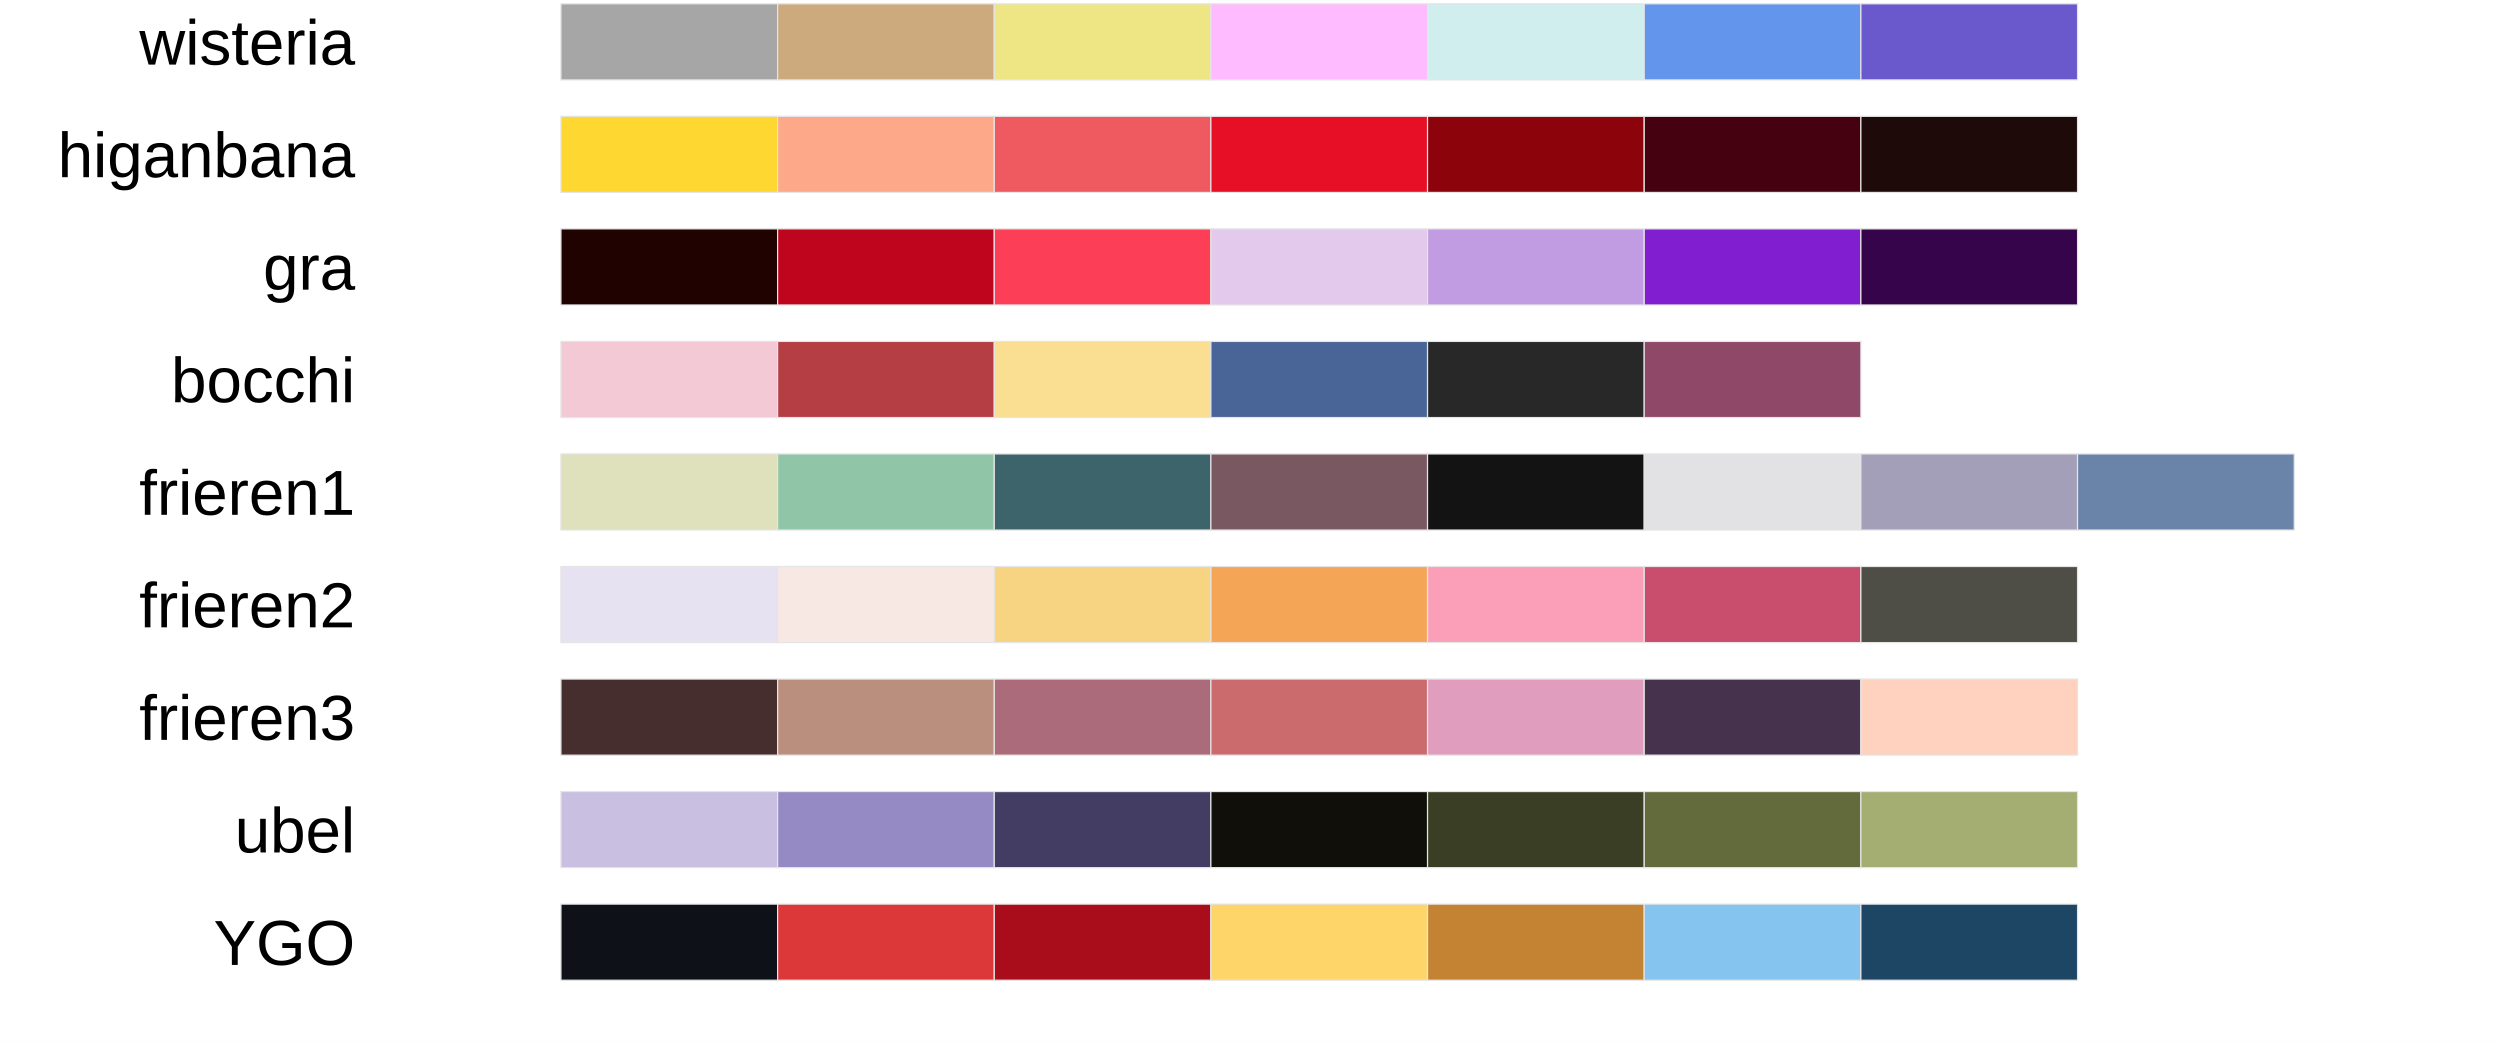
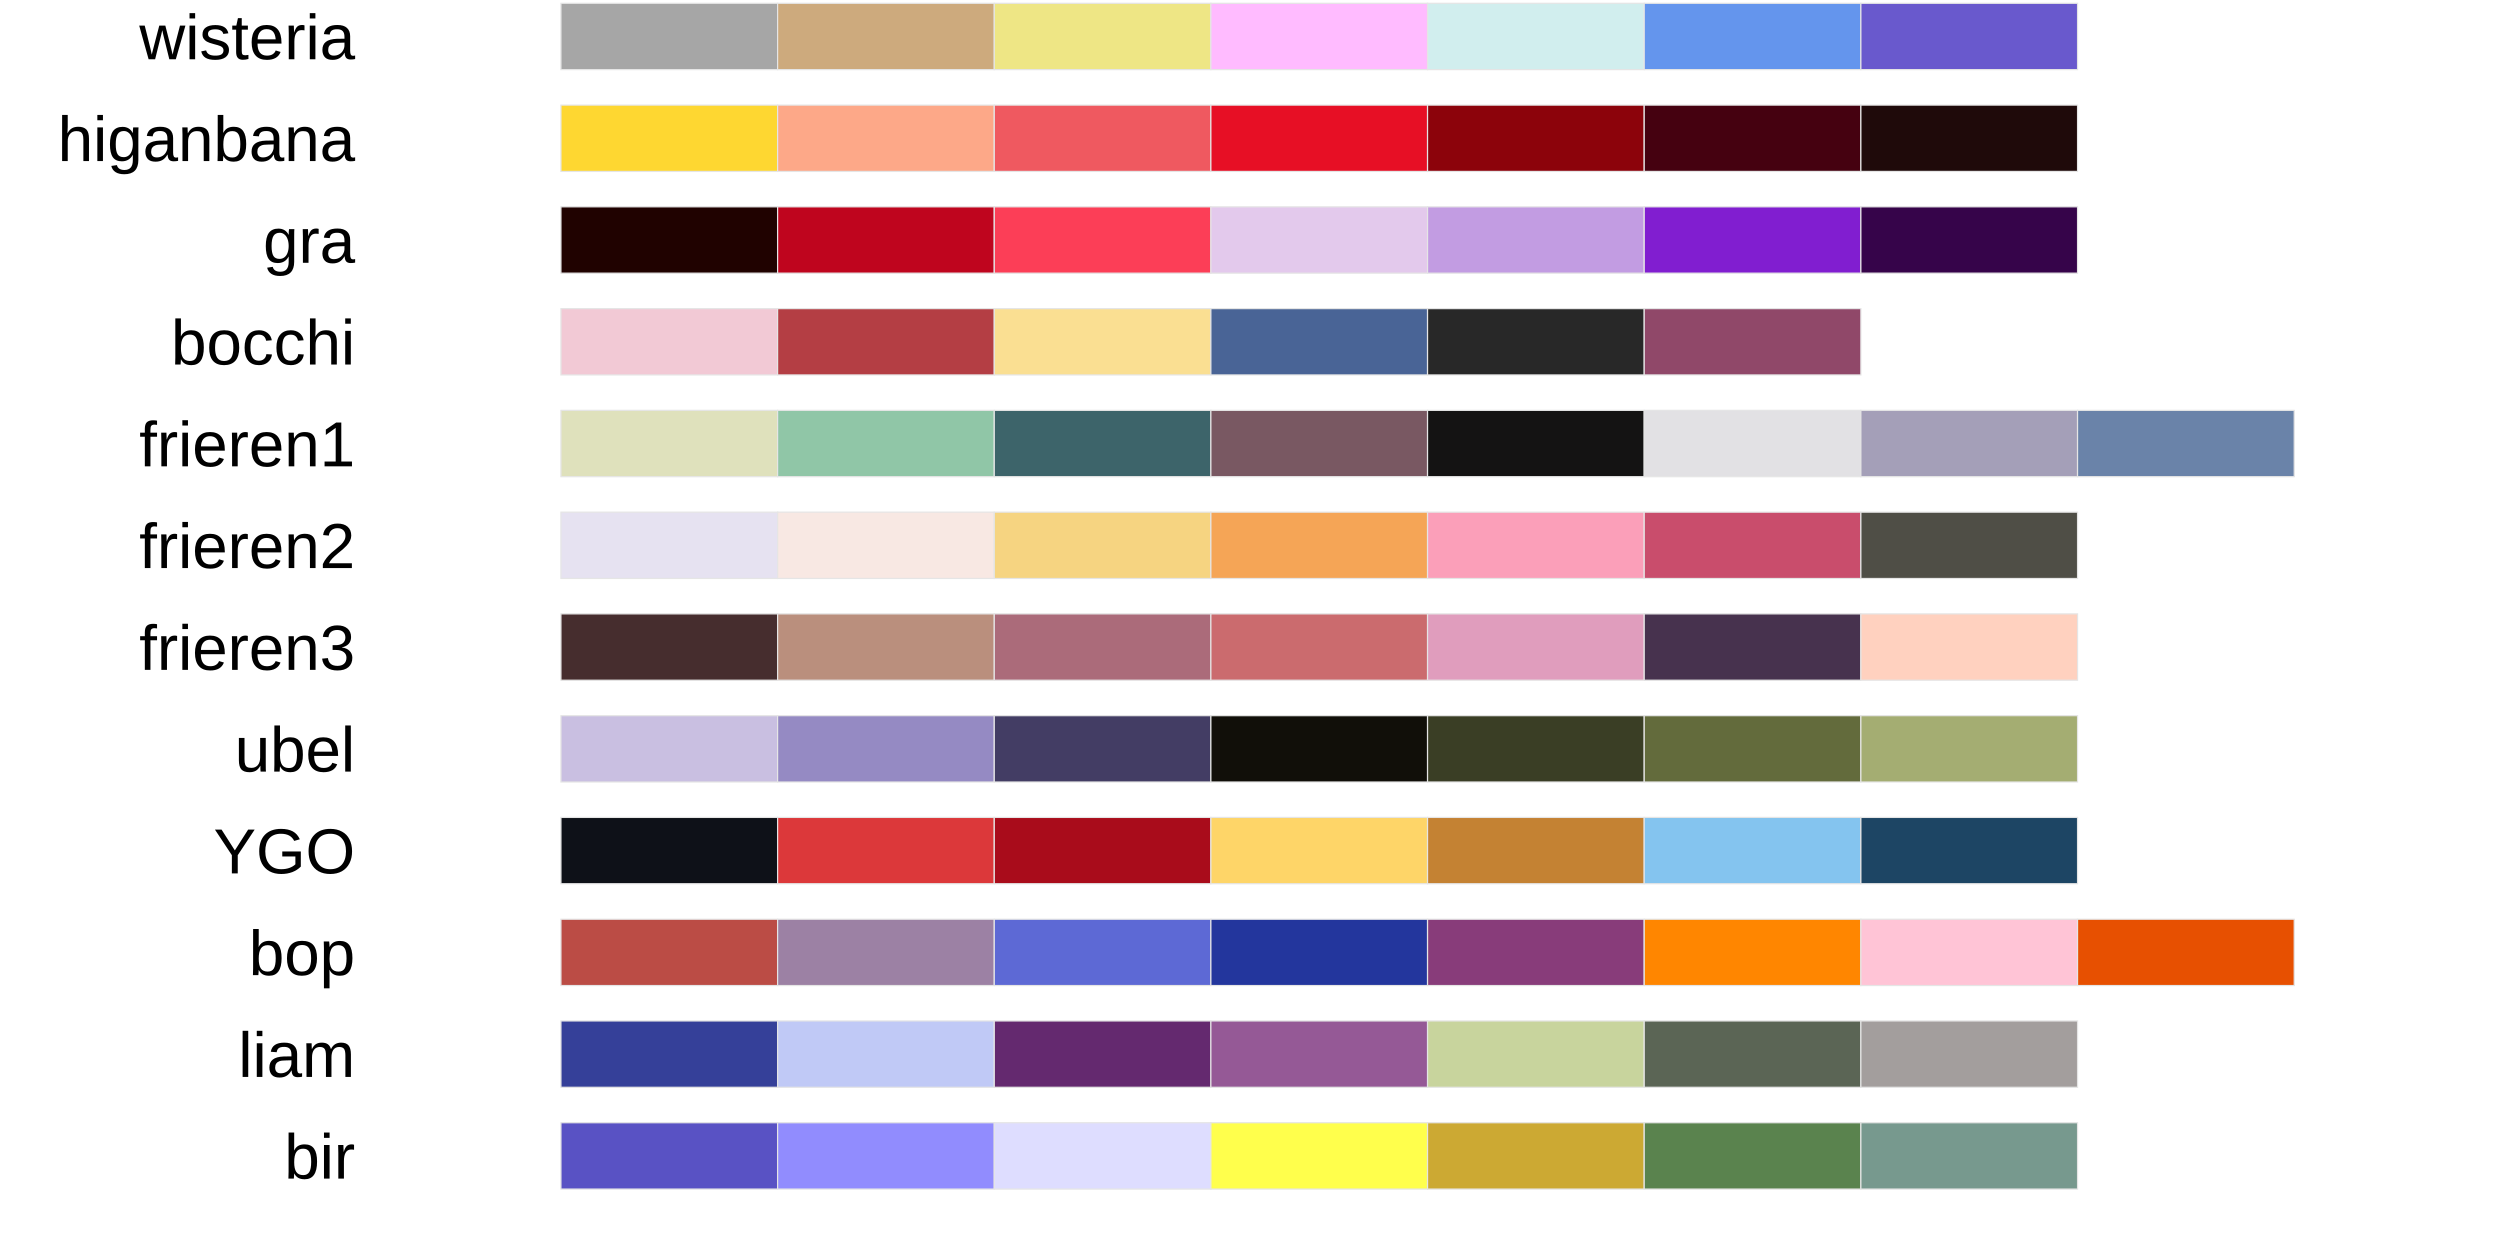
- <svg xmlns="http://www.w3.org/2000/svg" class="svglite" width="432.00pt" height="180.00pt" viewBox="0 0 432.00 180.00">
+ <svg xmlns="http://www.w3.org/2000/svg" class="svglite" width="432.00pt" height="216.00pt" viewBox="0 0 432.00 216.00">
  <defs>
    <style type="text/css">
    .svglite line, .svglite polyline, .svglite polygon, .svglite path, .svglite rect, .svglite circle {
      fill: none;
      stroke: #000000;
      stroke-linecap: round;
      stroke-linejoin: round;
      stroke-miterlimit: 10.00;
    }
    .svglite text {
      white-space: pre;
    }
  </style>
  </defs>
  <rect width="100%" height="100%" style="stroke: none; fill: none;" />
  <defs>
-     <clipPath id="cpMC4wMHw0MzIuMDB8MC4wMHwxODAuMDA=">
-       <rect x="0.00" y="0.00" width="432.00" height="180.00" />
-     </clipPath>
-   </defs>
-   <g clip-path="url(#cpMC4wMHw0MzIuMDB8MC4wMHwxODAuMDA=)">
-     <rect x="-0" y="0.00" width="432.00" height="180.00" style="stroke-width: 1.07; stroke: #FFFFFF; fill: #FFFFFF;" />
-   </g>
-   <defs>
-     <clipPath id="cpNjEuMzZ8NDMyLjAwfDAuMDB8MTcwLjA0">
-       <rect x="61.36" y="0.00" width="370.64" height="170.04" />
-     </clipPath>
-   </defs>
-   <g clip-path="url(#cpNjEuMzZ8NDMyLjAwfDAuMDB8MTcwLjA0)">
+     <clipPath id="cpMC4wMHw0MzIuMDB8MC4wMHwyMTYuMDA=">
+       <rect x="0.00" y="0.00" width="432.00" height="216.00" />
+     </clipPath>
+   </defs>
+   <g clip-path="url(#cpMC4wMHw0MzIuMDB8MC4wMHwyMTYuMDA=)">
+     <rect x="-0" y="-0" width="432.00" height="216.00" style="stroke-width: 1.07; stroke: #FFFFFF; fill: #FFFFFF;" />
+   </g>
+   <defs>
+     <clipPath id="cpNjEuMzZ8NDMyLjAwfDAuMDB8MjA2LjA0">
+       <rect x="61.36" y="0.00" width="370.64" height="206.04" />
+     </clipPath>
+   </defs>
+   <g clip-path="url(#cpNjEuMzZ8NDMyLjAwfDAuMDB8MjA2LjA0)">
</g>
-   <g clip-path="url(#cpMC4wMHw0MzIuMDB8MC4wMHwxODAuMDA=)">
+   <g clip-path="url(#cpMC4wMHw0MzIuMDB8MC4wMHwyMTYuMDA=)">
</g>
  <defs>
-     <clipPath id="cpNjEuMzZ8NDMyLjAwfDAuMDB8MTQuNDc=">
-       <rect x="61.36" y="0.00" width="370.64" height="14.47" />
-     </clipPath>
-   </defs>
-   <g clip-path="url(#cpNjEuMzZ8NDMyLjAwfDAuMDB8MTQuNDc=)">
-     <rect x="96.93" y="0.66" width="37.44" height="13.15" style="stroke-width: 0.21; stroke: #E5E5E5; stroke-linecap: butt; stroke-linejoin: miter; fill: #A6A6A6;" />
-     <rect x="134.37" y="0.66" width="37.44" height="13.15" style="stroke-width: 0.21; stroke: #E5E5E5; stroke-linecap: butt; stroke-linejoin: miter; fill: #CDAA7D;" />
-     <rect x="171.81" y="0.66" width="37.44" height="13.15" style="stroke-width: 0.21; stroke: #E5E5E5; stroke-linecap: butt; stroke-linejoin: miter; fill: #EEE685;" />
-     <rect x="209.24" y="0.66" width="37.44" height="13.15" style="stroke-width: 0.21; stroke: #E5E5E5; stroke-linecap: butt; stroke-linejoin: miter; fill: #FFBBFF;" />
-     <rect x="246.68" y="0.66" width="37.44" height="13.15" style="stroke-width: 0.21; stroke: #E5E5E5; stroke-linecap: butt; stroke-linejoin: miter; fill: #D1EEEE;" />
-     <rect x="284.12" y="0.66" width="37.44" height="13.15" style="stroke-width: 0.21; stroke: #E5E5E5; stroke-linecap: butt; stroke-linejoin: miter; fill: #6495ED;" />
-     <rect x="321.56" y="0.66" width="37.44" height="13.15" style="stroke-width: 0.21; stroke: #E5E5E5; stroke-linecap: butt; stroke-linejoin: miter; fill: #6959CD;" />
-   </g>
-   <g clip-path="url(#cpMC4wMHw0MzIuMDB8MC4wMHwxODAuMDA=)">
-     <text x="61.36" y="11.17" text-anchor="end" style="font-size: 11.00px; font-family: &quot;Arial&quot;;" textLength="37.29px" lengthAdjust="spacingAndGlyphs">wisteria</text>
-   </g>
-   <defs>
-     <clipPath id="cpNjEuMzZ8NDMyLjAwfDE5LjQ1fDMzLjkx">
-       <rect x="61.36" y="19.45" width="370.64" height="14.47" />
-     </clipPath>
-   </defs>
-   <g clip-path="url(#cpNjEuMzZ8NDMyLjAwfDE5LjQ1fDMzLjkx)">
-     <rect x="96.93" y="20.10" width="37.44" height="13.15" style="stroke-width: 0.21; stroke: #E5E5E5; stroke-linecap: butt; stroke-linejoin: miter; fill: #FED731;" />
-     <rect x="134.37" y="20.10" width="37.44" height="13.15" style="stroke-width: 0.21; stroke: #E5E5E5; stroke-linecap: butt; stroke-linejoin: miter; fill: #FDA888;" />
-     <rect x="171.81" y="20.10" width="37.44" height="13.15" style="stroke-width: 0.21; stroke: #E5E5E5; stroke-linecap: butt; stroke-linejoin: miter; fill: #EF5960;" />
-     <rect x="209.24" y="20.10" width="37.44" height="13.15" style="stroke-width: 0.21; stroke: #E5E5E5; stroke-linecap: butt; stroke-linejoin: miter; fill: #E70F25;" />
-     <rect x="246.68" y="20.10" width="37.44" height="13.15" style="stroke-width: 0.21; stroke: #E5E5E5; stroke-linecap: butt; stroke-linejoin: miter; fill: #8C030B;" />
-     <rect x="284.12" y="20.10" width="37.44" height="13.15" style="stroke-width: 0.21; stroke: #E5E5E5; stroke-linecap: butt; stroke-linejoin: miter; fill: #450110;" />
-     <rect x="321.56" y="20.10" width="37.44" height="13.15" style="stroke-width: 0.21; stroke: #E5E5E5; stroke-linecap: butt; stroke-linejoin: miter; fill: #1F0A0A;" />
-   </g>
-   <g clip-path="url(#cpMC4wMHw0MzIuMDB8MC4wMHwxODAuMDA=)">
-     <text x="61.36" y="30.62" text-anchor="end" style="font-size: 11.00px; font-family: &quot;Arial&quot;;" textLength="51.40px" lengthAdjust="spacingAndGlyphs">higanbana</text>
-   </g>
-   <defs>
-     <clipPath id="cpNjEuMzZ8NDMyLjAwfDM4Ljg5fDUzLjM2">
-       <rect x="61.36" y="38.89" width="370.64" height="14.47" />
-     </clipPath>
-   </defs>
-   <g clip-path="url(#cpNjEuMzZ8NDMyLjAwfDM4Ljg5fDUzLjM2)">
-     <rect x="96.93" y="39.55" width="37.44" height="13.15" style="stroke-width: 0.21; stroke: #E5E5E5; stroke-linecap: butt; stroke-linejoin: miter; fill: #200200;" />
-     <rect x="134.37" y="39.55" width="37.44" height="13.15" style="stroke-width: 0.21; stroke: #E5E5E5; stroke-linecap: butt; stroke-linejoin: miter; fill: #BF051E;" />
-     <rect x="171.81" y="39.55" width="37.44" height="13.15" style="stroke-width: 0.21; stroke: #E5E5E5; stroke-linecap: butt; stroke-linejoin: miter; fill: #FC3E57;" />
-     <rect x="209.24" y="39.55" width="37.44" height="13.15" style="stroke-width: 0.21; stroke: #E5E5E5; stroke-linecap: butt; stroke-linejoin: miter; fill: #E3C9EC;" />
-     <rect x="246.68" y="39.55" width="37.44" height="13.15" style="stroke-width: 0.21; stroke: #E5E5E5; stroke-linecap: butt; stroke-linejoin: miter; fill: #C29CE2;" />
-     <rect x="284.12" y="39.55" width="37.44" height="13.15" style="stroke-width: 0.21; stroke: #E5E5E5; stroke-linecap: butt; stroke-linejoin: miter; fill: #811ED0;" />
-     <rect x="321.56" y="39.55" width="37.44" height="13.15" style="stroke-width: 0.21; stroke: #E5E5E5; stroke-linecap: butt; stroke-linejoin: miter; fill: #36044A;" />
-   </g>
-   <g clip-path="url(#cpMC4wMHw0MzIuMDB8MC4wMHwxODAuMDA=)">
-     <text x="61.36" y="50.06" text-anchor="end" style="font-size: 11.00px; font-family: &quot;Arial&quot;;" textLength="15.90px" lengthAdjust="spacingAndGlyphs">gra</text>
-   </g>
-   <defs>
-     <clipPath id="cpNjEuMzZ8NDMyLjAwfDU4LjM0fDcyLjgw">
-       <rect x="61.36" y="58.34" width="370.64" height="14.47" />
-     </clipPath>
-   </defs>
-   <g clip-path="url(#cpNjEuMzZ8NDMyLjAwfDU4LjM0fDcyLjgw)">
-     <rect x="96.93" y="59.00" width="37.44" height="13.15" style="stroke-width: 0.21; stroke: #E5E5E5; stroke-linecap: butt; stroke-linejoin: miter; fill: #F2C9D5;" />
-     <rect x="134.37" y="59.00" width="37.44" height="13.15" style="stroke-width: 0.21; stroke: #E5E5E5; stroke-linecap: butt; stroke-linejoin: miter; fill: #B43E44;" />
-     <rect x="171.81" y="59.00" width="37.44" height="13.15" style="stroke-width: 0.21; stroke: #E5E5E5; stroke-linecap: butt; stroke-linejoin: miter; fill: #FADF92;" />
-     <rect x="209.24" y="59.00" width="37.44" height="13.15" style="stroke-width: 0.21; stroke: #E5E5E5; stroke-linecap: butt; stroke-linejoin: miter; fill: #496496;" />
-     <rect x="246.68" y="59.00" width="37.44" height="13.15" style="stroke-width: 0.21; stroke: #E5E5E5; stroke-linecap: butt; stroke-linejoin: miter; fill: #282828;" />
-     <rect x="284.12" y="59.00" width="37.44" height="13.15" style="stroke-width: 0.21; stroke: #E5E5E5; stroke-linecap: butt; stroke-linejoin: miter; fill: #904869;" />
-   </g>
-   <g clip-path="url(#cpMC4wMHw0MzIuMDB8MC4wMHwxODAuMDA=)">
-     <text x="61.36" y="69.51" text-anchor="end" style="font-size: 11.00px; font-family: &quot;Arial&quot;;" textLength="31.80px" lengthAdjust="spacingAndGlyphs">bocchi</text>
-   </g>
-   <defs>
-     <clipPath id="cpNjEuMzZ8NDMyLjAwfDc3Ljc5fDkyLjI1">
-       <rect x="61.36" y="77.79" width="370.64" height="14.47" />
-     </clipPath>
-   </defs>
-   <g clip-path="url(#cpNjEuMzZ8NDMyLjAwfDc3Ljc5fDkyLjI1)">
-     <rect x="96.93" y="78.44" width="37.44" height="13.15" style="stroke-width: 0.21; stroke: #E5E5E5; stroke-linecap: butt; stroke-linejoin: miter; fill: #DFE1BC;" />
-     <rect x="134.37" y="78.44" width="37.44" height="13.15" style="stroke-width: 0.21; stroke: #E5E5E5; stroke-linecap: butt; stroke-linejoin: miter; fill: #90C6A7;" />
-     <rect x="171.81" y="78.44" width="37.44" height="13.15" style="stroke-width: 0.21; stroke: #E5E5E5; stroke-linecap: butt; stroke-linejoin: miter; fill: #3D646A;" />
-     <rect x="209.24" y="78.44" width="37.44" height="13.15" style="stroke-width: 0.21; stroke: #E5E5E5; stroke-linecap: butt; stroke-linejoin: miter; fill: #795862;" />
-     <rect x="246.68" y="78.44" width="37.44" height="13.15" style="stroke-width: 0.21; stroke: #E5E5E5; stroke-linecap: butt; stroke-linejoin: miter; fill: #141313;" />
-     <rect x="284.12" y="78.44" width="37.44" height="13.15" style="stroke-width: 0.21; stroke: #E5E5E5; stroke-linecap: butt; stroke-linejoin: miter; fill: #E2E1E4;" />
-     <rect x="321.56" y="78.44" width="37.44" height="13.15" style="stroke-width: 0.21; stroke: #E5E5E5; stroke-linecap: butt; stroke-linejoin: miter; fill: #A49FB8;" />
-     <rect x="359.00" y="78.44" width="37.44" height="13.15" style="stroke-width: 0.21; stroke: #E5E5E5; stroke-linecap: butt; stroke-linejoin: miter; fill: #6A83A9;" />
-   </g>
-   <g clip-path="url(#cpMC4wMHw0MzIuMDB8MC4wMHwxODAuMDA=)">
-     <text x="61.36" y="88.96" text-anchor="end" style="font-size: 11.00px; font-family: &quot;Arial&quot;;" textLength="37.31px" lengthAdjust="spacingAndGlyphs">frieren1</text>
-   </g>
-   <defs>
-     <clipPath id="cpNjEuMzZ8NDMyLjAwfDk3LjIzfDExMS43MA==">
-       <rect x="61.36" y="97.23" width="370.64" height="14.47" />
-     </clipPath>
-   </defs>
-   <g clip-path="url(#cpNjEuMzZ8NDMyLjAwfDk3LjIzfDExMS43MA==)">
-     <rect x="96.93" y="97.89" width="37.44" height="13.15" style="stroke-width: 0.21; stroke: #E5E5E5; stroke-linecap: butt; stroke-linejoin: miter; fill: #E6E2F1;" />
-     <rect x="134.37" y="97.89" width="37.44" height="13.15" style="stroke-width: 0.21; stroke: #E5E5E5; stroke-linecap: butt; stroke-linejoin: miter; fill: #F8E8E3;" />
-     <rect x="171.81" y="97.89" width="37.44" height="13.15" style="stroke-width: 0.21; stroke: #E5E5E5; stroke-linecap: butt; stroke-linejoin: miter; fill: #F6D481;" />
-     <rect x="209.24" y="97.89" width="37.44" height="13.15" style="stroke-width: 0.21; stroke: #E5E5E5; stroke-linecap: butt; stroke-linejoin: miter; fill: #F5A556;" />
-     <rect x="246.68" y="97.89" width="37.44" height="13.15" style="stroke-width: 0.21; stroke: #E5E5E5; stroke-linecap: butt; stroke-linejoin: miter; fill: #FB9FB9;" />
-     <rect x="284.12" y="97.89" width="37.44" height="13.15" style="stroke-width: 0.21; stroke: #E5E5E5; stroke-linecap: butt; stroke-linejoin: miter; fill: #C94D6C;" />
-     <rect x="321.56" y="97.89" width="37.44" height="13.15" style="stroke-width: 0.21; stroke: #E5E5E5; stroke-linecap: butt; stroke-linejoin: miter; fill: #4F4E46;" />
-   </g>
-   <g clip-path="url(#cpMC4wMHw0MzIuMDB8MC4wMHwxODAuMDA=)">
-     <text x="61.36" y="108.40" text-anchor="end" style="font-size: 11.00px; font-family: &quot;Arial&quot;;" textLength="37.31px" lengthAdjust="spacingAndGlyphs">frieren2</text>
-   </g>
-   <defs>
-     <clipPath id="cpNjEuMzZ8NDMyLjAwfDExNi42OHwxMzEuMTQ=">
-       <rect x="61.36" y="116.68" width="370.64" height="14.47" />
-     </clipPath>
-   </defs>
-   <g clip-path="url(#cpNjEuMzZ8NDMyLjAwfDExNi42OHwxMzEuMTQ=)">
-     <rect x="96.93" y="117.34" width="37.44" height="13.15" style="stroke-width: 0.21; stroke: #E5E5E5; stroke-linecap: butt; stroke-linejoin: miter; fill: #462D2E;" />
-     <rect x="134.37" y="117.34" width="37.44" height="13.15" style="stroke-width: 0.21; stroke: #E5E5E5; stroke-linecap: butt; stroke-linejoin: miter; fill: #BA8F7D;" />
-     <rect x="171.81" y="117.34" width="37.44" height="13.15" style="stroke-width: 0.21; stroke: #E5E5E5; stroke-linecap: butt; stroke-linejoin: miter; fill: #AB6B7A;" />
-     <rect x="209.24" y="117.34" width="37.44" height="13.15" style="stroke-width: 0.21; stroke: #E5E5E5; stroke-linecap: butt; stroke-linejoin: miter; fill: #CB6B6E;" />
-     <rect x="246.68" y="117.34" width="37.44" height="13.15" style="stroke-width: 0.21; stroke: #E5E5E5; stroke-linecap: butt; stroke-linejoin: miter; fill: #E09DBD;" />
-     <rect x="284.12" y="117.34" width="37.44" height="13.15" style="stroke-width: 0.21; stroke: #E5E5E5; stroke-linecap: butt; stroke-linejoin: miter; fill: #47324E;" />
-     <rect x="321.56" y="117.34" width="37.44" height="13.15" style="stroke-width: 0.21; stroke: #E5E5E5; stroke-linecap: butt; stroke-linejoin: miter; fill: #FFD1BF;" />
-   </g>
-   <g clip-path="url(#cpMC4wMHw0MzIuMDB8MC4wMHwxODAuMDA=)">
-     <text x="61.36" y="127.85" text-anchor="end" style="font-size: 11.00px; font-family: &quot;Arial&quot;;" textLength="37.31px" lengthAdjust="spacingAndGlyphs">frieren3</text>
-   </g>
-   <defs>
-     <clipPath id="cpNjEuMzZ8NDMyLjAwfDEzNi4xM3wxNTAuNTk=">
-       <rect x="61.36" y="136.13" width="370.64" height="14.47" />
-     </clipPath>
-   </defs>
-   <g clip-path="url(#cpNjEuMzZ8NDMyLjAwfDEzNi4xM3wxNTAuNTk=)">
-     <rect x="96.93" y="136.78" width="37.44" height="13.15" style="stroke-width: 0.21; stroke: #E5E5E5; stroke-linecap: butt; stroke-linejoin: miter; fill: #C9BFE1;" />
-     <rect x="134.37" y="136.78" width="37.44" height="13.15" style="stroke-width: 0.21; stroke: #E5E5E5; stroke-linecap: butt; stroke-linejoin: miter; fill: #958AC3;" />
-     <rect x="171.81" y="136.78" width="37.44" height="13.15" style="stroke-width: 0.21; stroke: #E5E5E5; stroke-linecap: butt; stroke-linejoin: miter; fill: #433D64;" />
-     <rect x="209.24" y="136.78" width="37.44" height="13.15" style="stroke-width: 0.21; stroke: #E5E5E5; stroke-linecap: butt; stroke-linejoin: miter; fill: #110F09;" />
-     <rect x="246.68" y="136.78" width="37.44" height="13.15" style="stroke-width: 0.21; stroke: #E5E5E5; stroke-linecap: butt; stroke-linejoin: miter; fill: #3A3E25;" />
-     <rect x="284.12" y="136.78" width="37.44" height="13.15" style="stroke-width: 0.21; stroke: #E5E5E5; stroke-linecap: butt; stroke-linejoin: miter; fill: #636B3C;" />
-     <rect x="321.56" y="136.78" width="37.44" height="13.15" style="stroke-width: 0.21; stroke: #E5E5E5; stroke-linecap: butt; stroke-linejoin: miter; fill: #A4AD72;" />
-   </g>
-   <g clip-path="url(#cpMC4wMHw0MzIuMDB8MC4wMHwxODAuMDA=)">
-     <text x="61.36" y="147.30" text-anchor="end" style="font-size: 11.00px; font-family: &quot;Arial&quot;;" textLength="20.80px" lengthAdjust="spacingAndGlyphs">ubel</text>
-   </g>
-   <defs>
-     <clipPath id="cpNjEuMzZ8NDMyLjAwfDE1NS41N3wxNzAuMDQ=">
-       <rect x="61.36" y="155.57" width="370.64" height="14.47" />
-     </clipPath>
-   </defs>
-   <g clip-path="url(#cpNjEuMzZ8NDMyLjAwfDE1NS41N3wxNzAuMDQ=)">
-     <rect x="96.93" y="156.23" width="37.44" height="13.15" style="stroke-width: 0.21; stroke: #E5E5E5; stroke-linecap: butt; stroke-linejoin: miter; fill: #0E1118;" />
-     <rect x="134.37" y="156.23" width="37.44" height="13.15" style="stroke-width: 0.21; stroke: #E5E5E5; stroke-linecap: butt; stroke-linejoin: miter; fill: #DC383A;" />
-     <rect x="171.81" y="156.23" width="37.44" height="13.15" style="stroke-width: 0.21; stroke: #E5E5E5; stroke-linecap: butt; stroke-linejoin: miter; fill: #A90C1B;" />
-     <rect x="209.24" y="156.23" width="37.44" height="13.15" style="stroke-width: 0.21; stroke: #E5E5E5; stroke-linecap: butt; stroke-linejoin: miter; fill: #FED568;" />
-     <rect x="246.68" y="156.23" width="37.44" height="13.15" style="stroke-width: 0.21; stroke: #E5E5E5; stroke-linecap: butt; stroke-linejoin: miter; fill: #C48233;" />
-     <rect x="284.12" y="156.23" width="37.44" height="13.15" style="stroke-width: 0.21; stroke: #E5E5E5; stroke-linecap: butt; stroke-linejoin: miter; fill: #84C4EF;" />
-     <rect x="321.56" y="156.23" width="37.44" height="13.15" style="stroke-width: 0.21; stroke: #E5E5E5; stroke-linecap: butt; stroke-linejoin: miter; fill: #1D4564;" />
-   </g>
-   <g clip-path="url(#cpMC4wMHw0MzIuMDB8MC4wMHwxODAuMDA=)">
-     <text x="61.36" y="166.74" text-anchor="end" style="font-size: 11.00px; font-family: &quot;Arial&quot;;" textLength="24.46px" lengthAdjust="spacingAndGlyphs">YGO</text>
+     <clipPath id="cpNjEuMzZ8NDMyLjAwfDAuMDB8MTIuNjA=">
+       <rect x="61.36" y="0.00" width="370.64" height="12.60" />
+     </clipPath>
+   </defs>
+   <g clip-path="url(#cpNjEuMzZ8NDMyLjAwfDAuMDB8MTIuNjA=)">
+     <rect x="96.93" y="0.57" width="37.44" height="11.46" style="stroke-width: 0.21; stroke: #E5E5E5; stroke-linecap: butt; stroke-linejoin: miter; fill: #A6A6A6;" />
+     <rect x="134.37" y="0.57" width="37.44" height="11.46" style="stroke-width: 0.21; stroke: #E5E5E5; stroke-linecap: butt; stroke-linejoin: miter; fill: #CDAA7D;" />
+     <rect x="171.81" y="0.57" width="37.44" height="11.46" style="stroke-width: 0.21; stroke: #E5E5E5; stroke-linecap: butt; stroke-linejoin: miter; fill: #EEE685;" />
+     <rect x="209.24" y="0.57" width="37.44" height="11.46" style="stroke-width: 0.21; stroke: #E5E5E5; stroke-linecap: butt; stroke-linejoin: miter; fill: #FFBBFF;" />
+     <rect x="246.68" y="0.57" width="37.44" height="11.46" style="stroke-width: 0.21; stroke: #E5E5E5; stroke-linecap: butt; stroke-linejoin: miter; fill: #D1EEEE;" />
+     <rect x="284.12" y="0.57" width="37.44" height="11.46" style="stroke-width: 0.21; stroke: #E5E5E5; stroke-linecap: butt; stroke-linejoin: miter; fill: #6495ED;" />
+     <rect x="321.56" y="0.57" width="37.44" height="11.46" style="stroke-width: 0.21; stroke: #E5E5E5; stroke-linecap: butt; stroke-linejoin: miter; fill: #6959CD;" />
+   </g>
+   <g clip-path="url(#cpMC4wMHw0MzIuMDB8MC4wMHwyMTYuMDA=)">
+     <text x="61.36" y="10.24" text-anchor="end" style="font-size: 11.00px; font-family: &quot;Arial&quot;;" textLength="37.29px" lengthAdjust="spacingAndGlyphs">wisteria</text>
+   </g>
+   <defs>
+     <clipPath id="cpNjEuMzZ8NDMyLjAwfDE3LjU4fDMwLjE5">
+       <rect x="61.36" y="17.58" width="370.64" height="12.60" />
+     </clipPath>
+   </defs>
+   <g clip-path="url(#cpNjEuMzZ8NDMyLjAwfDE3LjU4fDMwLjE5)">
+     <rect x="96.93" y="18.16" width="37.44" height="11.46" style="stroke-width: 0.21; stroke: #E5E5E5; stroke-linecap: butt; stroke-linejoin: miter; fill: #FED731;" />
+     <rect x="134.37" y="18.16" width="37.44" height="11.46" style="stroke-width: 0.21; stroke: #E5E5E5; stroke-linecap: butt; stroke-linejoin: miter; fill: #FDA888;" />
+     <rect x="171.81" y="18.16" width="37.44" height="11.46" style="stroke-width: 0.21; stroke: #E5E5E5; stroke-linecap: butt; stroke-linejoin: miter; fill: #EF5960;" />
+     <rect x="209.24" y="18.16" width="37.44" height="11.46" style="stroke-width: 0.21; stroke: #E5E5E5; stroke-linecap: butt; stroke-linejoin: miter; fill: #E70F25;" />
+     <rect x="246.68" y="18.16" width="37.44" height="11.46" style="stroke-width: 0.21; stroke: #E5E5E5; stroke-linecap: butt; stroke-linejoin: miter; fill: #8C030B;" />
+     <rect x="284.12" y="18.16" width="37.44" height="11.46" style="stroke-width: 0.21; stroke: #E5E5E5; stroke-linecap: butt; stroke-linejoin: miter; fill: #450110;" />
+     <rect x="321.56" y="18.16" width="37.44" height="11.46" style="stroke-width: 0.21; stroke: #E5E5E5; stroke-linecap: butt; stroke-linejoin: miter; fill: #1F0A0A;" />
+   </g>
+   <g clip-path="url(#cpMC4wMHw0MzIuMDB8MC4wMHwyMTYuMDA=)">
+     <text x="61.36" y="27.83" text-anchor="end" style="font-size: 11.00px; font-family: &quot;Arial&quot;;" textLength="51.40px" lengthAdjust="spacingAndGlyphs">higanbana</text>
+   </g>
+   <defs>
+     <clipPath id="cpNjEuMzZ8NDMyLjAwfDM1LjE3fDQ3Ljc3">
+       <rect x="61.36" y="35.17" width="370.64" height="12.60" />
+     </clipPath>
+   </defs>
+   <g clip-path="url(#cpNjEuMzZ8NDMyLjAwfDM1LjE3fDQ3Ljc3)">
+     <rect x="96.93" y="35.74" width="37.44" height="11.46" style="stroke-width: 0.21; stroke: #E5E5E5; stroke-linecap: butt; stroke-linejoin: miter; fill: #200200;" />
+     <rect x="134.37" y="35.74" width="37.44" height="11.46" style="stroke-width: 0.21; stroke: #E5E5E5; stroke-linecap: butt; stroke-linejoin: miter; fill: #BF051E;" />
+     <rect x="171.81" y="35.74" width="37.44" height="11.46" style="stroke-width: 0.21; stroke: #E5E5E5; stroke-linecap: butt; stroke-linejoin: miter; fill: #FC3E57;" />
+     <rect x="209.24" y="35.74" width="37.44" height="11.46" style="stroke-width: 0.21; stroke: #E5E5E5; stroke-linecap: butt; stroke-linejoin: miter; fill: #E3C9EC;" />
+     <rect x="246.68" y="35.74" width="37.44" height="11.46" style="stroke-width: 0.21; stroke: #E5E5E5; stroke-linecap: butt; stroke-linejoin: miter; fill: #C29CE2;" />
+     <rect x="284.12" y="35.74" width="37.44" height="11.46" style="stroke-width: 0.21; stroke: #E5E5E5; stroke-linecap: butt; stroke-linejoin: miter; fill: #811ED0;" />
+     <rect x="321.56" y="35.74" width="37.44" height="11.46" style="stroke-width: 0.21; stroke: #E5E5E5; stroke-linecap: butt; stroke-linejoin: miter; fill: #36044A;" />
+   </g>
+   <g clip-path="url(#cpMC4wMHw0MzIuMDB8MC4wMHwyMTYuMDA=)">
+     <text x="61.36" y="45.41" text-anchor="end" style="font-size: 11.00px; font-family: &quot;Arial&quot;;" textLength="15.90px" lengthAdjust="spacingAndGlyphs">gra</text>
+   </g>
+   <defs>
+     <clipPath id="cpNjEuMzZ8NDMyLjAwfDUyLjc1fDY1LjM2">
+       <rect x="61.36" y="52.75" width="370.64" height="12.60" />
+     </clipPath>
+   </defs>
+   <g clip-path="url(#cpNjEuMzZ8NDMyLjAwfDUyLjc1fDY1LjM2)">
+     <rect x="96.93" y="53.33" width="37.44" height="11.46" style="stroke-width: 0.21; stroke: #E5E5E5; stroke-linecap: butt; stroke-linejoin: miter; fill: #F2C9D5;" />
+     <rect x="134.37" y="53.33" width="37.44" height="11.46" style="stroke-width: 0.21; stroke: #E5E5E5; stroke-linecap: butt; stroke-linejoin: miter; fill: #B43E44;" />
+     <rect x="171.81" y="53.33" width="37.44" height="11.46" style="stroke-width: 0.21; stroke: #E5E5E5; stroke-linecap: butt; stroke-linejoin: miter; fill: #FADF92;" />
+     <rect x="209.24" y="53.33" width="37.44" height="11.46" style="stroke-width: 0.21; stroke: #E5E5E5; stroke-linecap: butt; stroke-linejoin: miter; fill: #496496;" />
+     <rect x="246.68" y="53.33" width="37.44" height="11.46" style="stroke-width: 0.21; stroke: #E5E5E5; stroke-linecap: butt; stroke-linejoin: miter; fill: #282828;" />
+     <rect x="284.12" y="53.33" width="37.44" height="11.46" style="stroke-width: 0.21; stroke: #E5E5E5; stroke-linecap: butt; stroke-linejoin: miter; fill: #904869;" />
+   </g>
+   <g clip-path="url(#cpMC4wMHw0MzIuMDB8MC4wMHwyMTYuMDA=)">
+     <text x="61.36" y="62.99" text-anchor="end" style="font-size: 11.00px; font-family: &quot;Arial&quot;;" textLength="31.80px" lengthAdjust="spacingAndGlyphs">bocchi</text>
+   </g>
+   <defs>
+     <clipPath id="cpNjEuMzZ8NDMyLjAwfDcwLjM0fDgyLjk0">
+       <rect x="61.36" y="70.34" width="370.64" height="12.60" />
+     </clipPath>
+   </defs>
+   <g clip-path="url(#cpNjEuMzZ8NDMyLjAwfDcwLjM0fDgyLjk0)">
+     <rect x="96.93" y="70.91" width="37.44" height="11.46" style="stroke-width: 0.21; stroke: #E5E5E5; stroke-linecap: butt; stroke-linejoin: miter; fill: #DFE1BC;" />
+     <rect x="134.37" y="70.91" width="37.44" height="11.46" style="stroke-width: 0.21; stroke: #E5E5E5; stroke-linecap: butt; stroke-linejoin: miter; fill: #90C6A7;" />
+     <rect x="171.81" y="70.91" width="37.44" height="11.46" style="stroke-width: 0.21; stroke: #E5E5E5; stroke-linecap: butt; stroke-linejoin: miter; fill: #3D646A;" />
+     <rect x="209.24" y="70.91" width="37.44" height="11.46" style="stroke-width: 0.21; stroke: #E5E5E5; stroke-linecap: butt; stroke-linejoin: miter; fill: #795862;" />
+     <rect x="246.68" y="70.91" width="37.44" height="11.46" style="stroke-width: 0.21; stroke: #E5E5E5; stroke-linecap: butt; stroke-linejoin: miter; fill: #141313;" />
+     <rect x="284.12" y="70.91" width="37.44" height="11.46" style="stroke-width: 0.21; stroke: #E5E5E5; stroke-linecap: butt; stroke-linejoin: miter; fill: #E2E1E4;" />
+     <rect x="321.56" y="70.91" width="37.44" height="11.46" style="stroke-width: 0.21; stroke: #E5E5E5; stroke-linecap: butt; stroke-linejoin: miter; fill: #A49FB8;" />
+     <rect x="359.00" y="70.91" width="37.44" height="11.46" style="stroke-width: 0.21; stroke: #E5E5E5; stroke-linecap: butt; stroke-linejoin: miter; fill: #6A83A9;" />
+   </g>
+   <g clip-path="url(#cpMC4wMHw0MzIuMDB8MC4wMHwyMTYuMDA=)">
+     <text x="61.36" y="80.58" text-anchor="end" style="font-size: 11.00px; font-family: &quot;Arial&quot;;" textLength="37.31px" lengthAdjust="spacingAndGlyphs">frieren1</text>
+   </g>
+   <defs>
+     <clipPath id="cpNjEuMzZ8NDMyLjAwfDg3LjkyfDEwMC41Mw==">
+       <rect x="61.36" y="87.92" width="370.64" height="12.60" />
+     </clipPath>
+   </defs>
+   <g clip-path="url(#cpNjEuMzZ8NDMyLjAwfDg3LjkyfDEwMC41Mw==)">
+     <rect x="96.93" y="88.50" width="37.44" height="11.46" style="stroke-width: 0.21; stroke: #E5E5E5; stroke-linecap: butt; stroke-linejoin: miter; fill: #E6E2F1;" />
+     <rect x="134.37" y="88.50" width="37.44" height="11.46" style="stroke-width: 0.21; stroke: #E5E5E5; stroke-linecap: butt; stroke-linejoin: miter; fill: #F8E8E3;" />
+     <rect x="171.81" y="88.50" width="37.44" height="11.46" style="stroke-width: 0.21; stroke: #E5E5E5; stroke-linecap: butt; stroke-linejoin: miter; fill: #F6D481;" />
+     <rect x="209.24" y="88.50" width="37.44" height="11.46" style="stroke-width: 0.21; stroke: #E5E5E5; stroke-linecap: butt; stroke-linejoin: miter; fill: #F5A556;" />
+     <rect x="246.68" y="88.50" width="37.44" height="11.46" style="stroke-width: 0.21; stroke: #E5E5E5; stroke-linecap: butt; stroke-linejoin: miter; fill: #FB9FB9;" />
+     <rect x="284.12" y="88.50" width="37.44" height="11.46" style="stroke-width: 0.21; stroke: #E5E5E5; stroke-linecap: butt; stroke-linejoin: miter; fill: #C94D6C;" />
+     <rect x="321.56" y="88.50" width="37.44" height="11.46" style="stroke-width: 0.21; stroke: #E5E5E5; stroke-linecap: butt; stroke-linejoin: miter; fill: #4F4E46;" />
+   </g>
+   <g clip-path="url(#cpMC4wMHw0MzIuMDB8MC4wMHwyMTYuMDA=)">
+     <text x="61.36" y="98.16" text-anchor="end" style="font-size: 11.00px; font-family: &quot;Arial&quot;;" textLength="37.31px" lengthAdjust="spacingAndGlyphs">frieren2</text>
+   </g>
+   <defs>
+     <clipPath id="cpNjEuMzZ8NDMyLjAwfDEwNS41MXwxMTguMTE=">
+       <rect x="61.36" y="105.51" width="370.64" height="12.60" />
+     </clipPath>
+   </defs>
+   <g clip-path="url(#cpNjEuMzZ8NDMyLjAwfDEwNS41MXwxMTguMTE=)">
+     <rect x="96.93" y="106.08" width="37.44" height="11.46" style="stroke-width: 0.21; stroke: #E5E5E5; stroke-linecap: butt; stroke-linejoin: miter; fill: #462D2E;" />
+     <rect x="134.37" y="106.08" width="37.44" height="11.46" style="stroke-width: 0.21; stroke: #E5E5E5; stroke-linecap: butt; stroke-linejoin: miter; fill: #BA8F7D;" />
+     <rect x="171.81" y="106.08" width="37.44" height="11.46" style="stroke-width: 0.21; stroke: #E5E5E5; stroke-linecap: butt; stroke-linejoin: miter; fill: #AB6B7A;" />
+     <rect x="209.24" y="106.08" width="37.44" height="11.46" style="stroke-width: 0.21; stroke: #E5E5E5; stroke-linecap: butt; stroke-linejoin: miter; fill: #CB6B6E;" />
+     <rect x="246.68" y="106.08" width="37.44" height="11.46" style="stroke-width: 0.21; stroke: #E5E5E5; stroke-linecap: butt; stroke-linejoin: miter; fill: #E09DBD;" />
+     <rect x="284.12" y="106.08" width="37.44" height="11.46" style="stroke-width: 0.21; stroke: #E5E5E5; stroke-linecap: butt; stroke-linejoin: miter; fill: #47324E;" />
+     <rect x="321.56" y="106.08" width="37.44" height="11.46" style="stroke-width: 0.21; stroke: #E5E5E5; stroke-linecap: butt; stroke-linejoin: miter; fill: #FFD1BF;" />
+   </g>
+   <g clip-path="url(#cpMC4wMHw0MzIuMDB8MC4wMHwyMTYuMDA=)">
+     <text x="61.36" y="115.75" text-anchor="end" style="font-size: 11.00px; font-family: &quot;Arial&quot;;" textLength="37.31px" lengthAdjust="spacingAndGlyphs">frieren3</text>
+   </g>
+   <defs>
+     <clipPath id="cpNjEuMzZ8NDMyLjAwfDEyMy4wOXwxMzUuNzA=">
+       <rect x="61.36" y="123.09" width="370.64" height="12.60" />
+     </clipPath>
+   </defs>
+   <g clip-path="url(#cpNjEuMzZ8NDMyLjAwfDEyMy4wOXwxMzUuNzA=)">
+     <rect x="96.93" y="123.67" width="37.44" height="11.46" style="stroke-width: 0.21; stroke: #E5E5E5; stroke-linecap: butt; stroke-linejoin: miter; fill: #C9BFE1;" />
+     <rect x="134.37" y="123.67" width="37.44" height="11.46" style="stroke-width: 0.21; stroke: #E5E5E5; stroke-linecap: butt; stroke-linejoin: miter; fill: #958AC3;" />
+     <rect x="171.81" y="123.67" width="37.44" height="11.46" style="stroke-width: 0.21; stroke: #E5E5E5; stroke-linecap: butt; stroke-linejoin: miter; fill: #433D64;" />
+     <rect x="209.24" y="123.67" width="37.44" height="11.46" style="stroke-width: 0.21; stroke: #E5E5E5; stroke-linecap: butt; stroke-linejoin: miter; fill: #110F09;" />
+     <rect x="246.68" y="123.67" width="37.44" height="11.46" style="stroke-width: 0.21; stroke: #E5E5E5; stroke-linecap: butt; stroke-linejoin: miter; fill: #3A3E25;" />
+     <rect x="284.12" y="123.67" width="37.44" height="11.46" style="stroke-width: 0.21; stroke: #E5E5E5; stroke-linecap: butt; stroke-linejoin: miter; fill: #636B3C;" />
+     <rect x="321.56" y="123.67" width="37.44" height="11.46" style="stroke-width: 0.21; stroke: #E5E5E5; stroke-linecap: butt; stroke-linejoin: miter; fill: #A4AD72;" />
+   </g>
+   <g clip-path="url(#cpMC4wMHw0MzIuMDB8MC4wMHwyMTYuMDA=)">
+     <text x="61.36" y="133.33" text-anchor="end" style="font-size: 11.00px; font-family: &quot;Arial&quot;;" textLength="20.80px" lengthAdjust="spacingAndGlyphs">ubel</text>
+   </g>
+   <defs>
+     <clipPath id="cpNjEuMzZ8NDMyLjAwfDE0MC42OHwxNTMuMjg=">
+       <rect x="61.36" y="140.68" width="370.64" height="12.60" />
+     </clipPath>
+   </defs>
+   <g clip-path="url(#cpNjEuMzZ8NDMyLjAwfDE0MC42OHwxNTMuMjg=)">
+     <rect x="96.93" y="141.25" width="37.44" height="11.46" style="stroke-width: 0.21; stroke: #E5E5E5; stroke-linecap: butt; stroke-linejoin: miter; fill: #0E1118;" />
+     <rect x="134.37" y="141.25" width="37.44" height="11.46" style="stroke-width: 0.21; stroke: #E5E5E5; stroke-linecap: butt; stroke-linejoin: miter; fill: #DC383A;" />
+     <rect x="171.81" y="141.25" width="37.44" height="11.46" style="stroke-width: 0.21; stroke: #E5E5E5; stroke-linecap: butt; stroke-linejoin: miter; fill: #A90C1B;" />
+     <rect x="209.24" y="141.25" width="37.44" height="11.46" style="stroke-width: 0.21; stroke: #E5E5E5; stroke-linecap: butt; stroke-linejoin: miter; fill: #FED568;" />
+     <rect x="246.68" y="141.25" width="37.44" height="11.46" style="stroke-width: 0.21; stroke: #E5E5E5; stroke-linecap: butt; stroke-linejoin: miter; fill: #C48233;" />
+     <rect x="284.12" y="141.25" width="37.44" height="11.46" style="stroke-width: 0.21; stroke: #E5E5E5; stroke-linecap: butt; stroke-linejoin: miter; fill: #84C4EF;" />
+     <rect x="321.56" y="141.25" width="37.44" height="11.46" style="stroke-width: 0.21; stroke: #E5E5E5; stroke-linecap: butt; stroke-linejoin: miter; fill: #1D4564;" />
+   </g>
+   <g clip-path="url(#cpMC4wMHw0MzIuMDB8MC4wMHwyMTYuMDA=)">
+     <text x="61.36" y="150.92" text-anchor="end" style="font-size: 11.00px; font-family: &quot;Arial&quot;;" textLength="24.46px" lengthAdjust="spacingAndGlyphs">YGO</text>
+   </g>
+   <defs>
+     <clipPath id="cpNjEuMzZ8NDMyLjAwfDE1OC4yNnwxNzAuODc=">
+       <rect x="61.36" y="158.26" width="370.64" height="12.60" />
+     </clipPath>
+   </defs>
+   <g clip-path="url(#cpNjEuMzZ8NDMyLjAwfDE1OC4yNnwxNzAuODc=)">
+     <rect x="96.93" y="158.84" width="37.44" height="11.46" style="stroke-width: 0.21; stroke: #E5E5E5; stroke-linecap: butt; stroke-linejoin: miter; fill: #BB4C45;" />
+     <rect x="134.37" y="158.84" width="37.44" height="11.46" style="stroke-width: 0.21; stroke: #E5E5E5; stroke-linecap: butt; stroke-linejoin: miter; fill: #9C81A4;" />
+     <rect x="171.81" y="158.84" width="37.44" height="11.46" style="stroke-width: 0.21; stroke: #E5E5E5; stroke-linecap: butt; stroke-linejoin: miter; fill: #5D69D5;" />
+     <rect x="209.24" y="158.84" width="37.44" height="11.46" style="stroke-width: 0.21; stroke: #E5E5E5; stroke-linecap: butt; stroke-linejoin: miter; fill: #23369D;" />
+     <rect x="246.68" y="158.84" width="37.44" height="11.46" style="stroke-width: 0.21; stroke: #E5E5E5; stroke-linecap: butt; stroke-linejoin: miter; fill: #883C7A;" />
+     <rect x="284.12" y="158.84" width="37.44" height="11.46" style="stroke-width: 0.21; stroke: #E5E5E5; stroke-linecap: butt; stroke-linejoin: miter; fill: #FF8600;" />
+     <rect x="321.56" y="158.84" width="37.44" height="11.46" style="stroke-width: 0.21; stroke: #E5E5E5; stroke-linecap: butt; stroke-linejoin: miter; fill: #FFC4D6;" />
+     <rect x="359.00" y="158.84" width="37.44" height="11.46" style="stroke-width: 0.21; stroke: #E5E5E5; stroke-linecap: butt; stroke-linejoin: miter; fill: #E75001;" />
+   </g>
+   <g clip-path="url(#cpMC4wMHw0MzIuMDB8MC4wMHwyMTYuMDA=)">
+     <text x="61.36" y="168.50" text-anchor="end" style="font-size: 11.00px; font-family: &quot;Arial&quot;;" textLength="18.36px" lengthAdjust="spacingAndGlyphs">bop</text>
+   </g>
+   <defs>
+     <clipPath id="cpNjEuMzZ8NDMyLjAwfDE3NS44NXwxODguNDU=">
+       <rect x="61.36" y="175.85" width="370.64" height="12.60" />
+     </clipPath>
+   </defs>
+   <g clip-path="url(#cpNjEuMzZ8NDMyLjAwfDE3NS44NXwxODguNDU=)">
+     <rect x="96.93" y="176.42" width="37.44" height="11.46" style="stroke-width: 0.21; stroke: #E5E5E5; stroke-linecap: butt; stroke-linejoin: miter; fill: #354099;" />
+     <rect x="134.37" y="176.42" width="37.44" height="11.46" style="stroke-width: 0.21; stroke: #E5E5E5; stroke-linecap: butt; stroke-linejoin: miter; fill: #C0C9F6;" />
+     <rect x="171.81" y="176.42" width="37.44" height="11.46" style="stroke-width: 0.21; stroke: #E5E5E5; stroke-linecap: butt; stroke-linejoin: miter; fill: #64296F;" />
+     <rect x="209.24" y="176.42" width="37.44" height="11.46" style="stroke-width: 0.21; stroke: #E5E5E5; stroke-linecap: butt; stroke-linejoin: miter; fill: #955996;" />
+     <rect x="246.68" y="176.42" width="37.44" height="11.46" style="stroke-width: 0.21; stroke: #E5E5E5; stroke-linecap: butt; stroke-linejoin: miter; fill: #C8D49D;" />
+     <rect x="284.12" y="176.42" width="37.44" height="11.46" style="stroke-width: 0.21; stroke: #E5E5E5; stroke-linecap: butt; stroke-linejoin: miter; fill: #5B6555;" />
+     <rect x="321.56" y="176.42" width="37.44" height="11.46" style="stroke-width: 0.21; stroke: #E5E5E5; stroke-linecap: butt; stroke-linejoin: miter; fill: #A39E9D;" />
+   </g>
+   <g clip-path="url(#cpMC4wMHw0MzIuMDB8MC4wMHwyMTYuMDA=)">
+     <text x="61.36" y="186.09" text-anchor="end" style="font-size: 11.00px; font-family: &quot;Arial&quot;;" textLength="20.17px" lengthAdjust="spacingAndGlyphs">liam</text>
+   </g>
+   <defs>
+     <clipPath id="cpNjEuMzZ8NDMyLjAwfDE5My40M3wyMDYuMDQ=">
+       <rect x="61.36" y="193.43" width="370.64" height="12.60" />
+     </clipPath>
+   </defs>
+   <g clip-path="url(#cpNjEuMzZ8NDMyLjAwfDE5My40M3wyMDYuMDQ=)">
+     <rect x="96.93" y="194.01" width="37.44" height="11.46" style="stroke-width: 0.21; stroke: #E5E5E5; stroke-linecap: butt; stroke-linejoin: miter; fill: #5952C4;" />
+     <rect x="134.37" y="194.01" width="37.44" height="11.46" style="stroke-width: 0.21; stroke: #E5E5E5; stroke-linecap: butt; stroke-linejoin: miter; fill: #918CFE;" />
+     <rect x="171.81" y="194.01" width="37.44" height="11.46" style="stroke-width: 0.21; stroke: #E5E5E5; stroke-linecap: butt; stroke-linejoin: miter; fill: #DEDDFF;" />
+     <rect x="209.24" y="194.01" width="37.44" height="11.46" style="stroke-width: 0.21; stroke: #E5E5E5; stroke-linecap: butt; stroke-linejoin: miter; fill: #FFFF4C;" />
+     <rect x="246.68" y="194.01" width="37.44" height="11.46" style="stroke-width: 0.21; stroke: #E5E5E5; stroke-linecap: butt; stroke-linejoin: miter; fill: #CCA933;" />
+     <rect x="284.12" y="194.01" width="37.44" height="11.46" style="stroke-width: 0.21; stroke: #E5E5E5; stroke-linecap: butt; stroke-linejoin: miter; fill: #5A834E;" />
+     <rect x="321.56" y="194.01" width="37.44" height="11.46" style="stroke-width: 0.21; stroke: #E5E5E5; stroke-linecap: butt; stroke-linejoin: miter; fill: #77998E;" />
+   </g>
+   <g clip-path="url(#cpMC4wMHw0MzIuMDB8MC4wMHwyMTYuMDA=)">
+     <text x="61.36" y="203.67" text-anchor="end" style="font-size: 11.00px; font-family: &quot;Arial&quot;;" textLength="12.23px" lengthAdjust="spacingAndGlyphs">bir</text>
  </g>
</svg>
